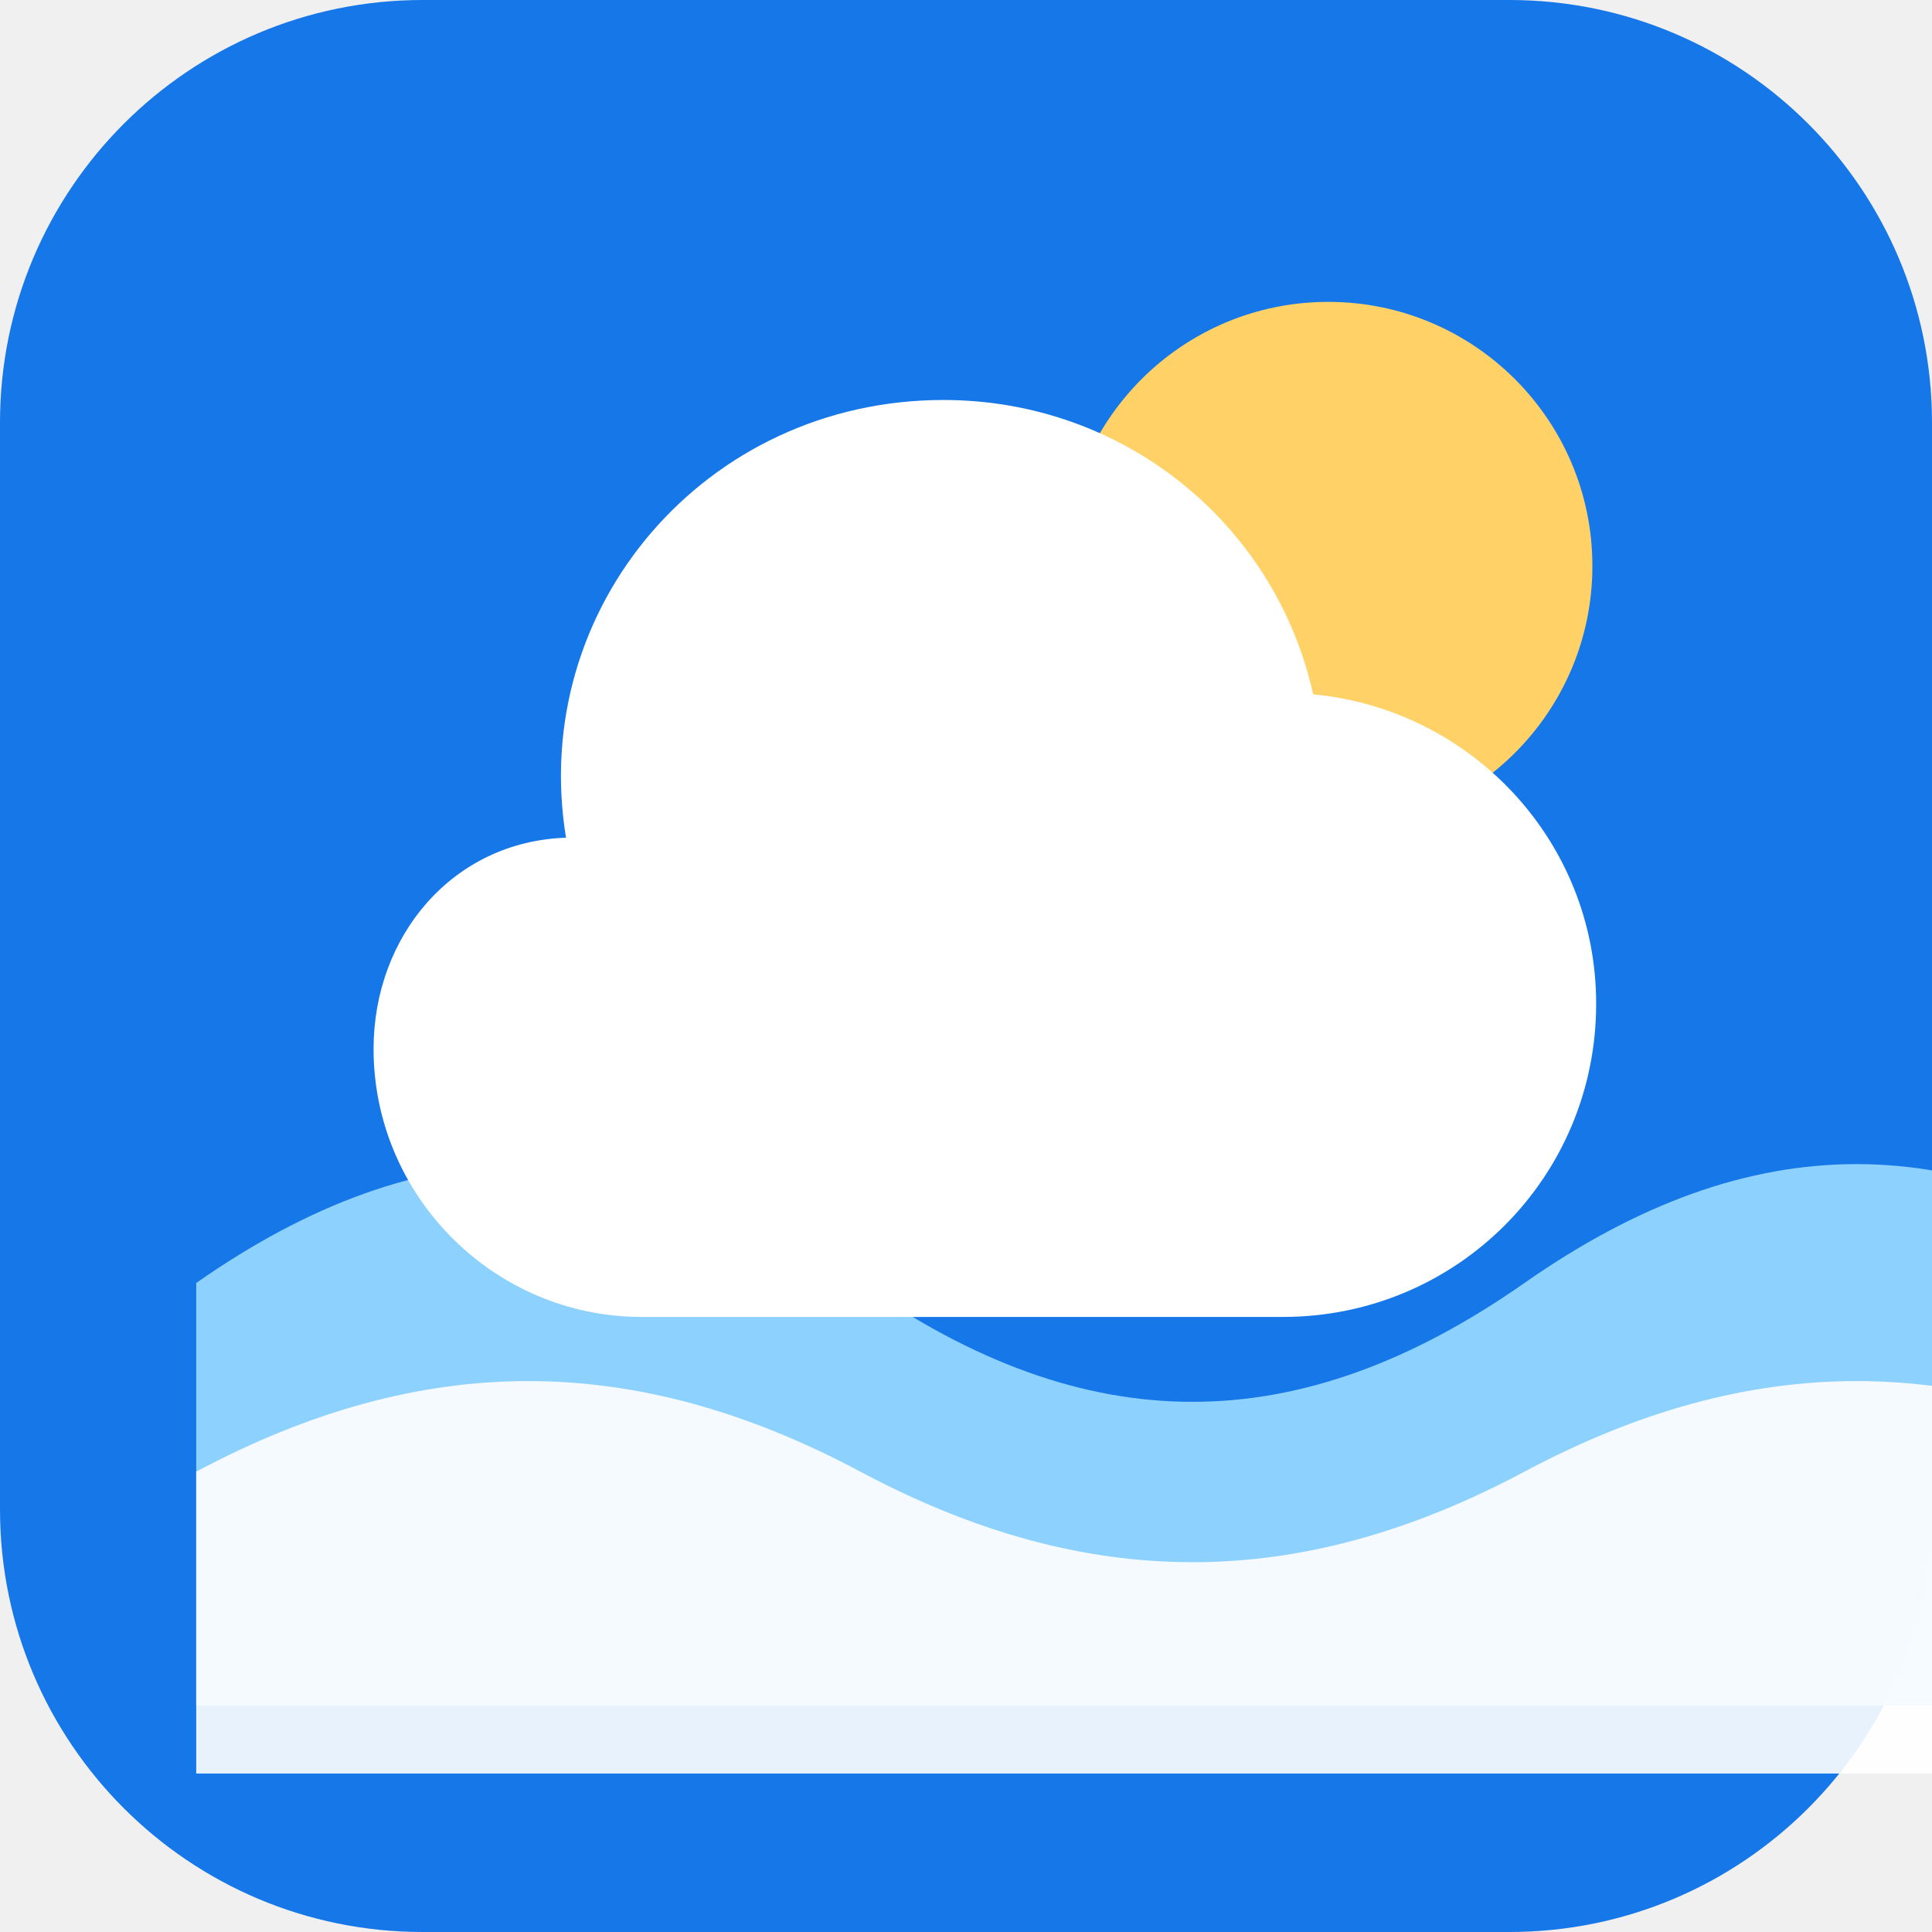
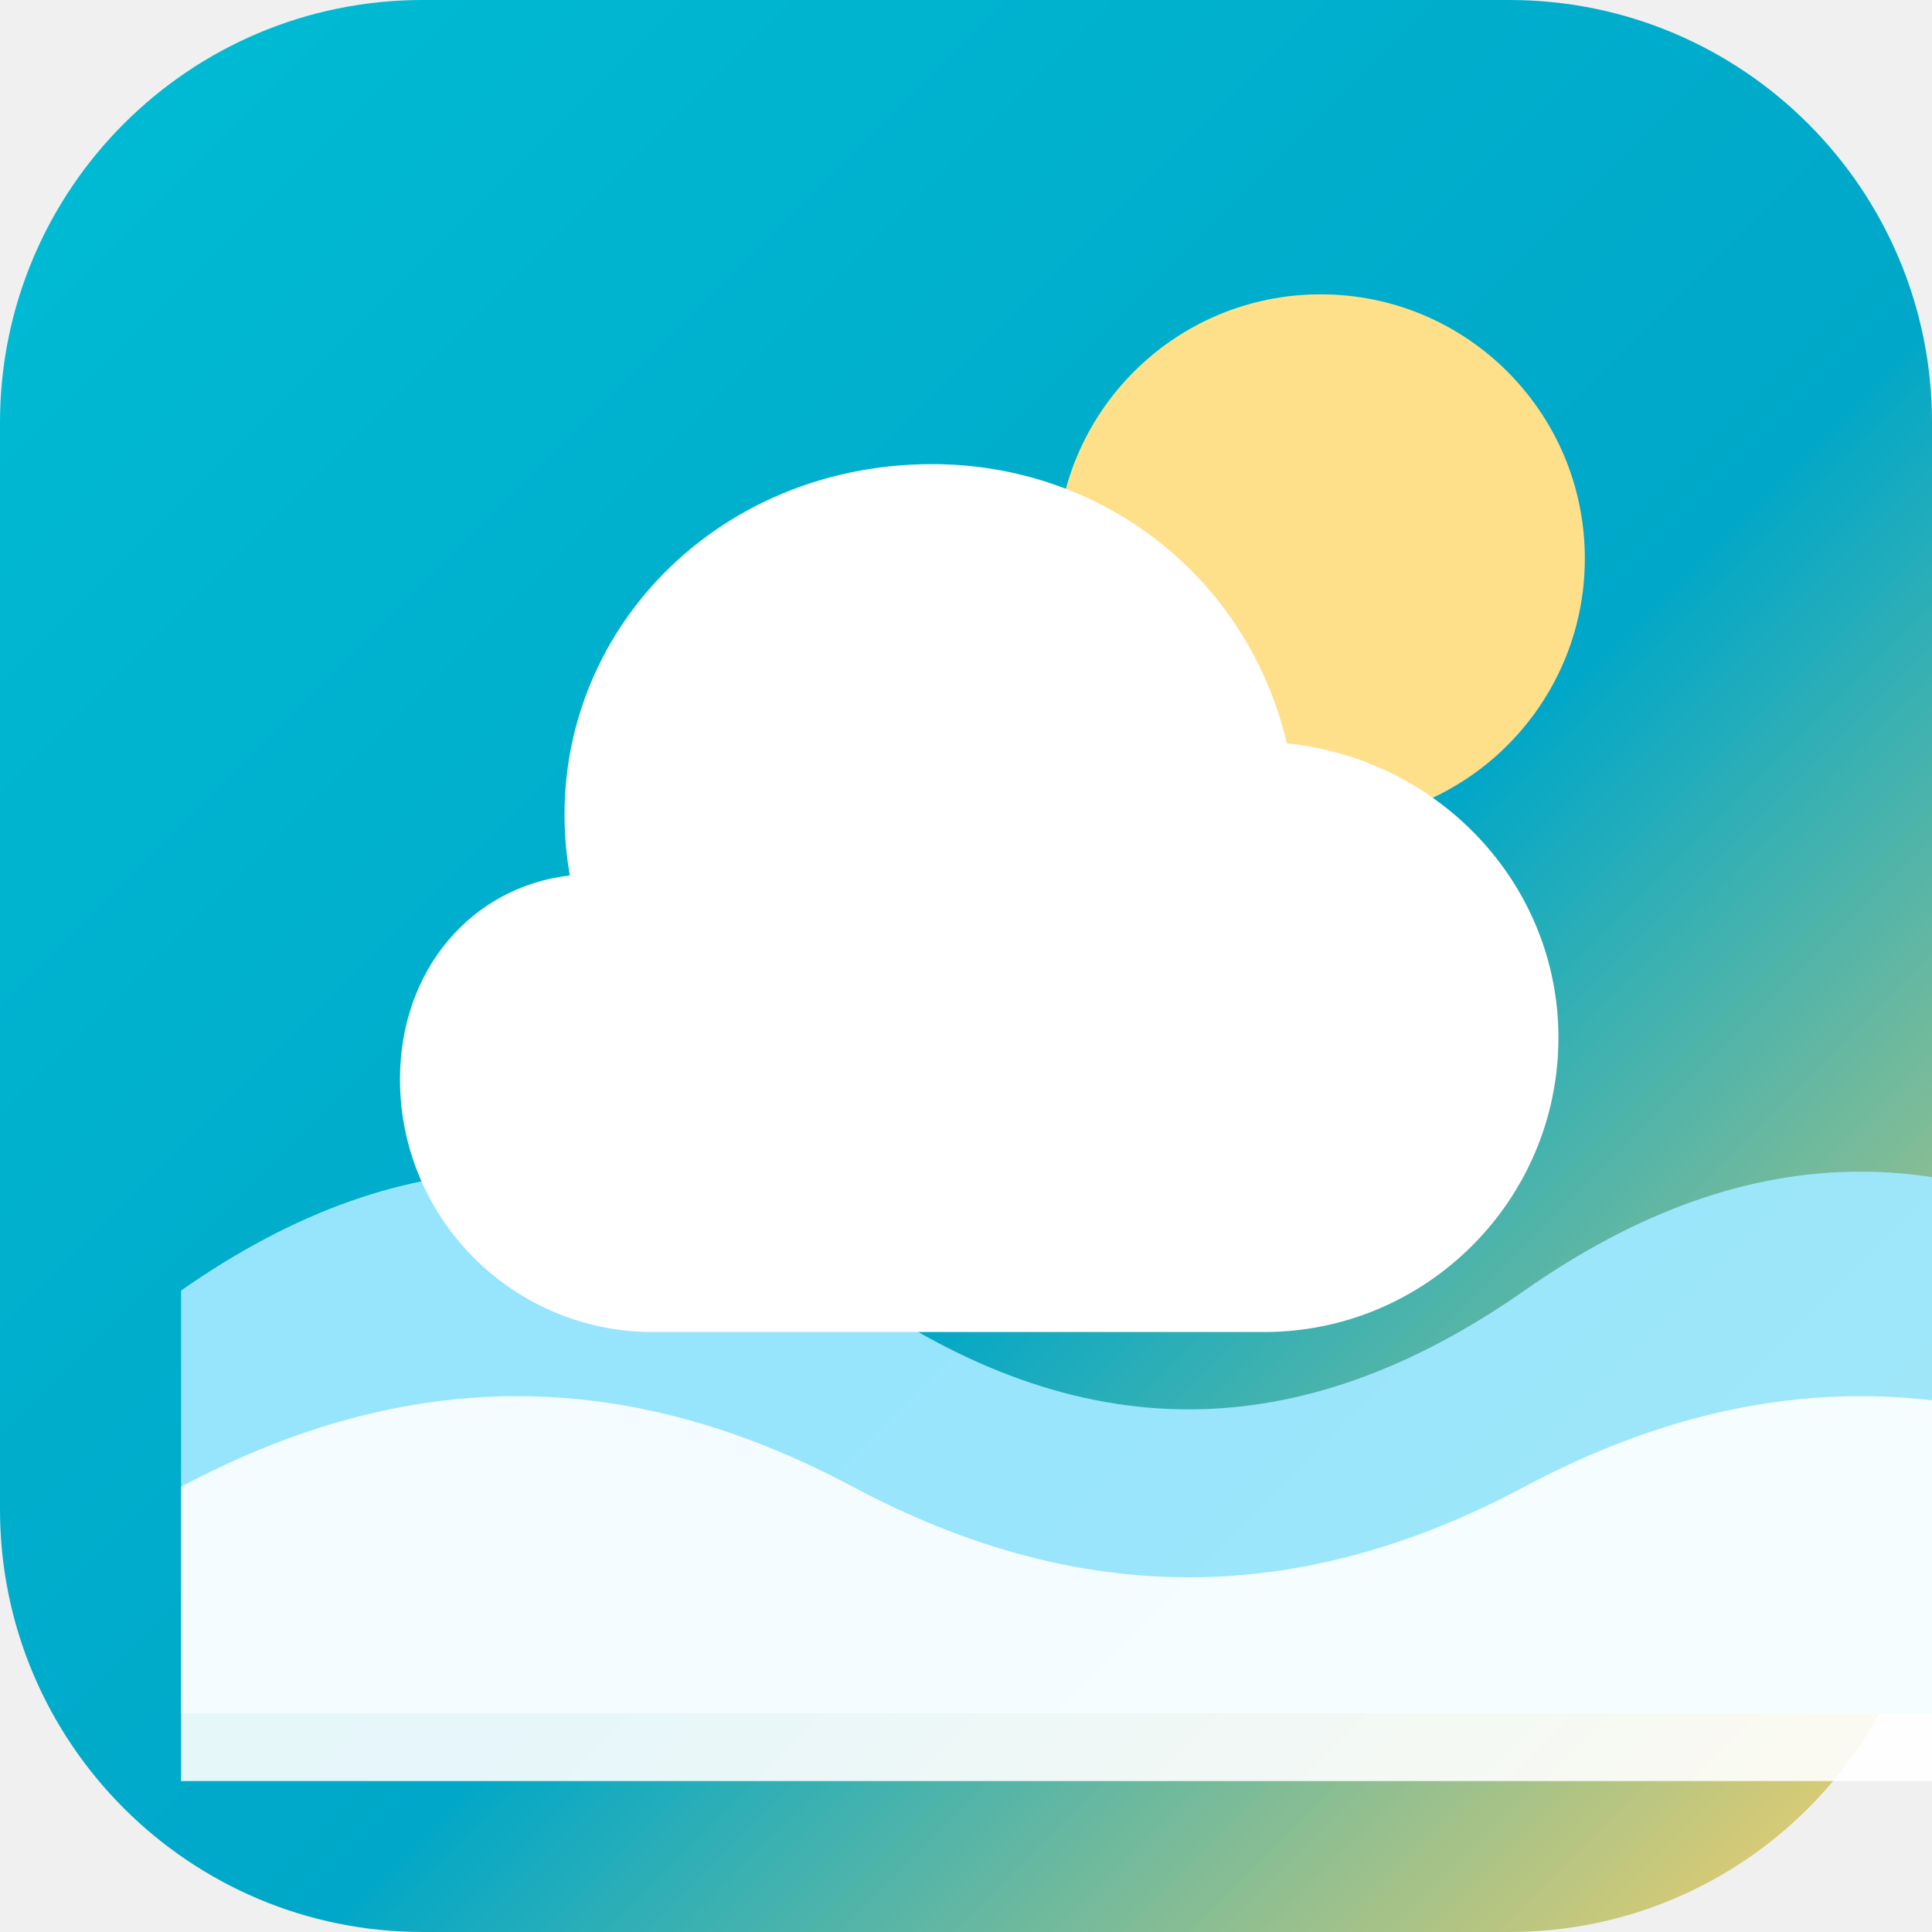
<svg xmlns="http://www.w3.org/2000/svg" viewBox="0 0 512 512">
-   <rect width="512" height="512" rx="112" fill="#1677e8" />
-   <circle cx="352" cy="150" r="70" fill="#ffd166" />
-   <path d="M52 340c60-42 116-42 176 0s116 42 176 0 116-42 176 0v112H52z" fill="#93d5ff" opacity=".95" />
-   <path d="M52 390c60-32 116-32 176 0s116 32 176 0 116-32 176 0v80H52z" fill="#ffffff" opacity=".9" />
-   <path d="M150 222c-10-61 37-116 100-116 48 0 88 33 98 78 42 4 75 39 75 82 0 46-37 83-83 83H170c-39 0-71-32-71-71 0-30 21-55 51-56z" fill="#fff" />
+   <defs>
+     <linearGradient id="g" x1="0" x2="1" y1="0" y2="1">
+       <stop stop-color="#00bcd4" />
+       <stop offset=".58" stop-color="#00a7c8" />
+       <stop offset="1" stop-color="#ffd166" />
+     </linearGradient>
+   </defs>
+   <rect width="512" height="512" rx="112" fill="url(#g)" />
+   <circle cx="350" cy="148" r="70" fill="#ffe08a" />
+   <path d="M48 342c60-42 118-42 178 0s118 42 178 0 118-42 178 0v112H48z" fill="#9ee8ff" opacity=".95" />
+   <path d="M48 394c60-32 118-32 178 0s118 32 178 0 118-32 178 0v78H48z" fill="#fff" opacity=".9" />
+   <path d="M151 232c-10-58 35-109 96-109 46 0 84 31 94 74 40 4 72 37 72 78 0 43-35 78-78 78H173c-37 0-67-30-67-67 0-29 19-51 45-54z" fill="#fff" />
</svg>
